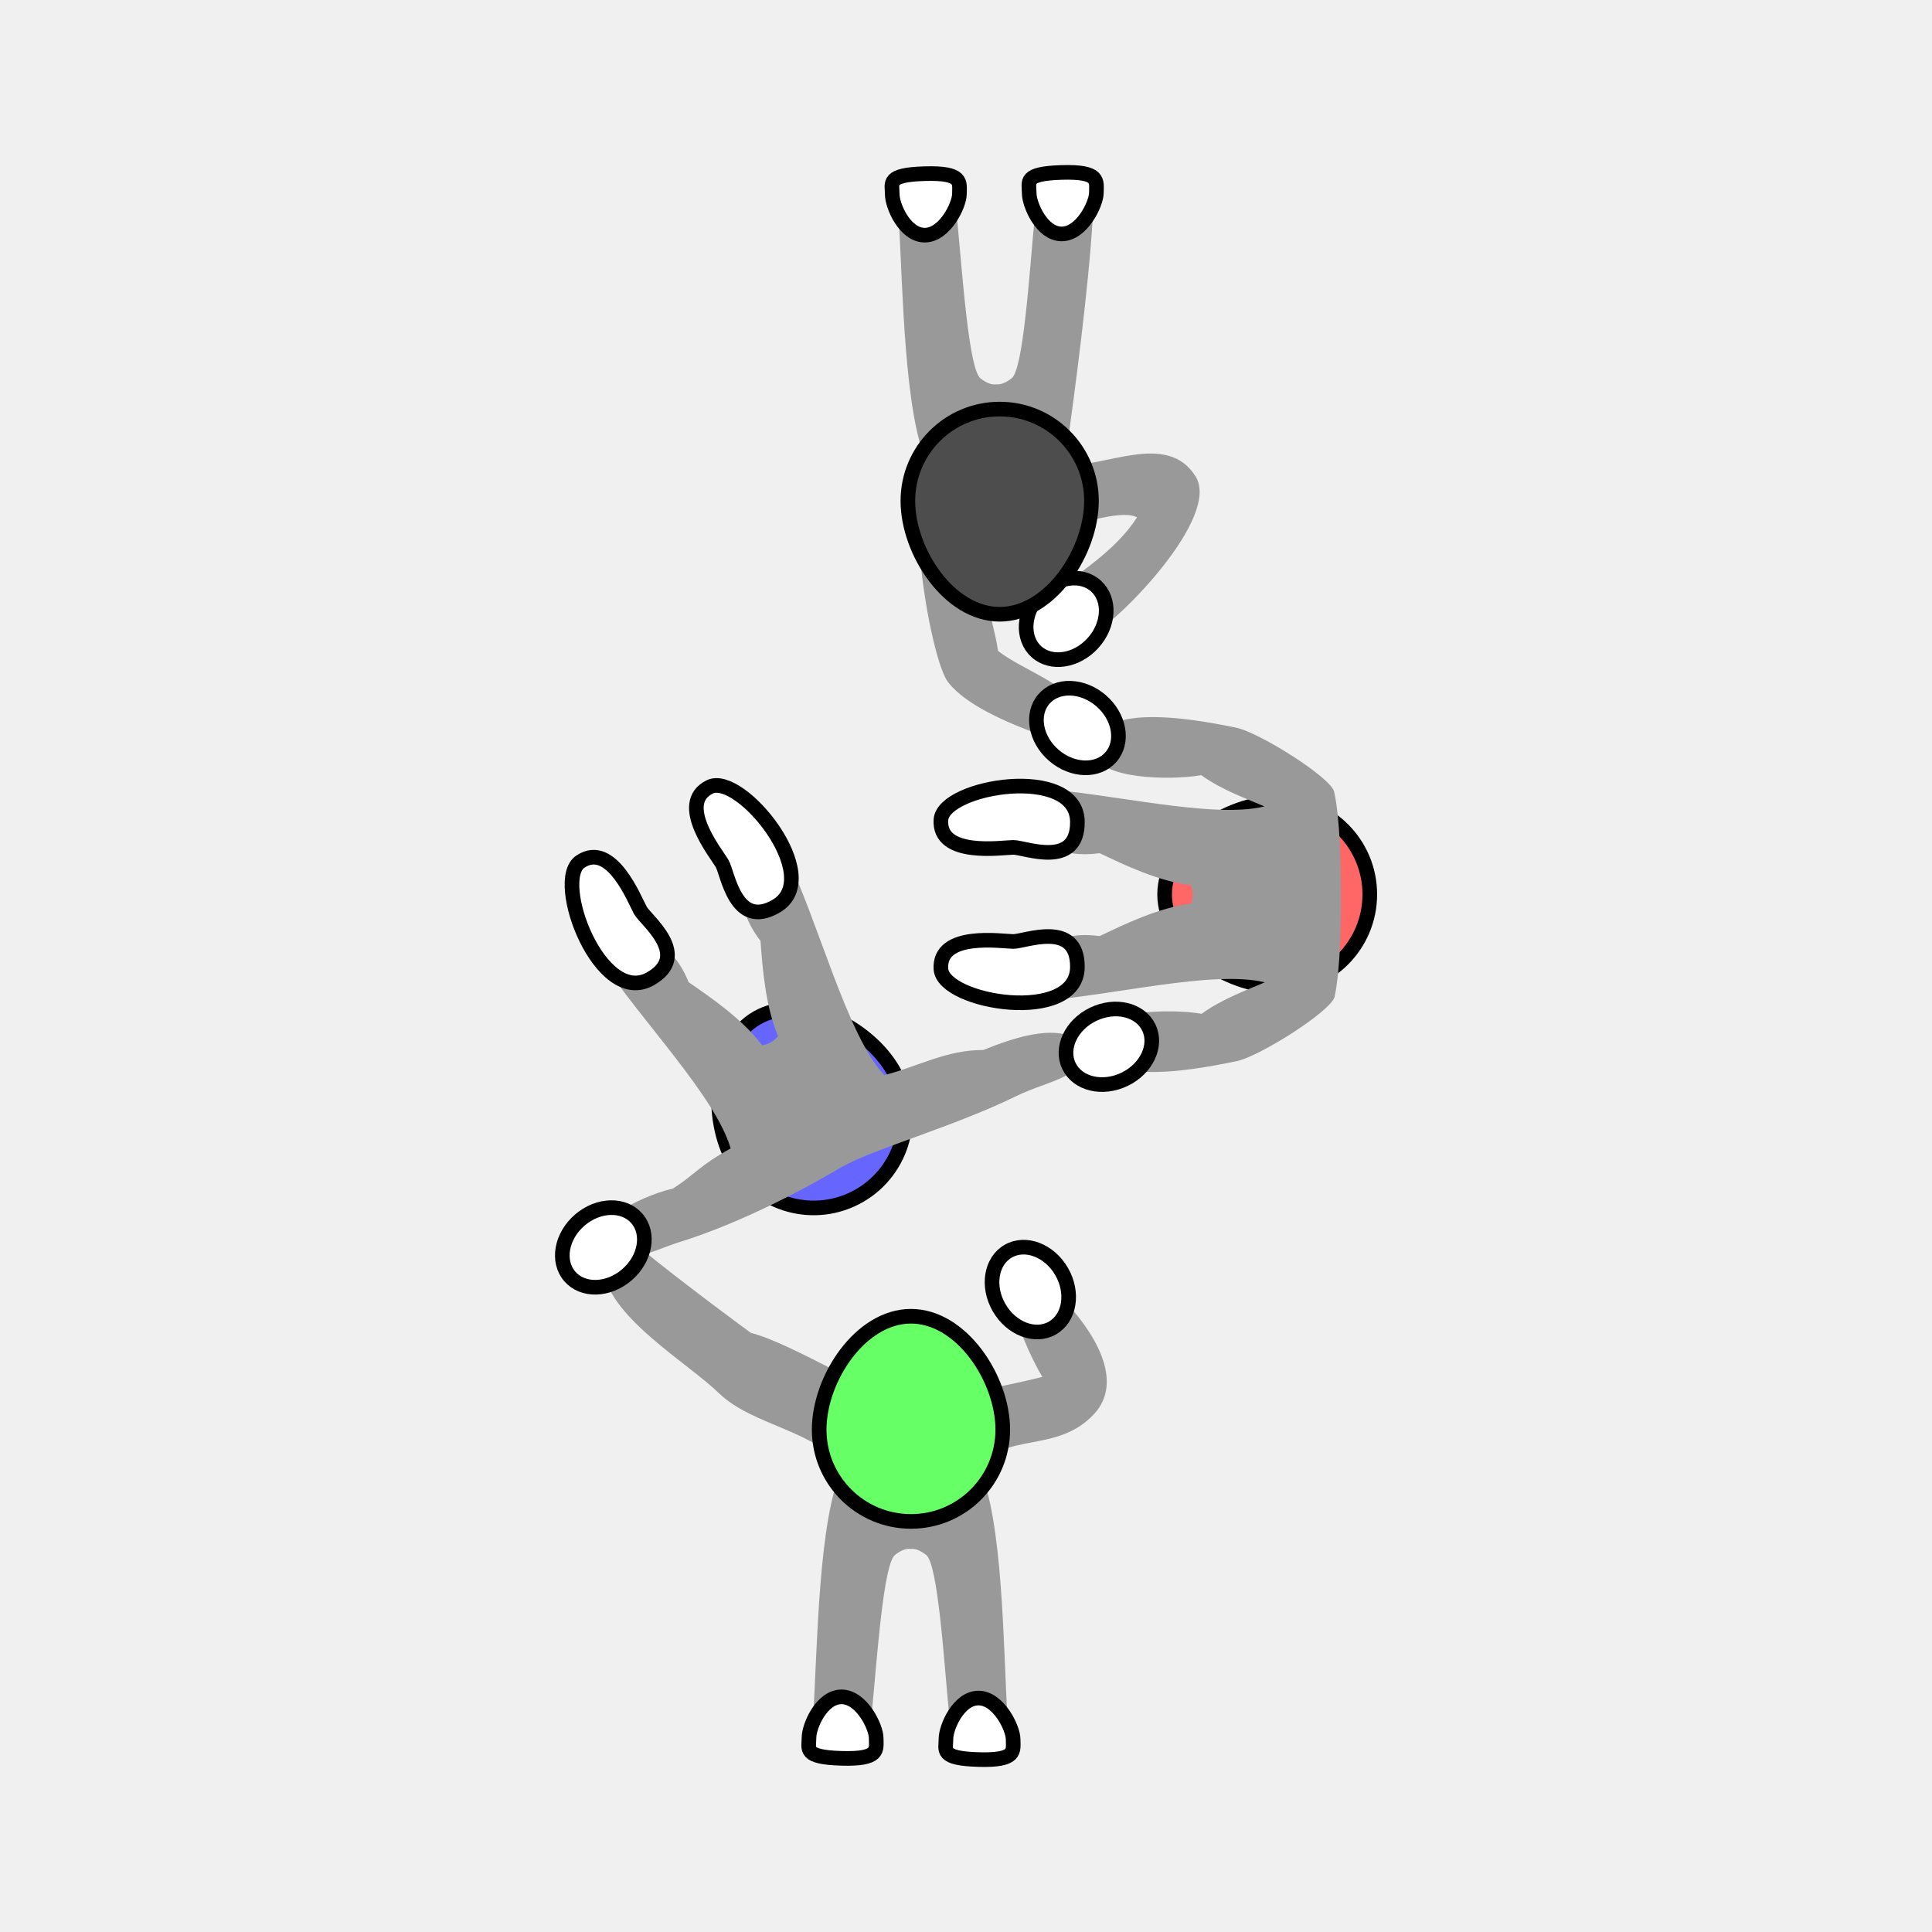
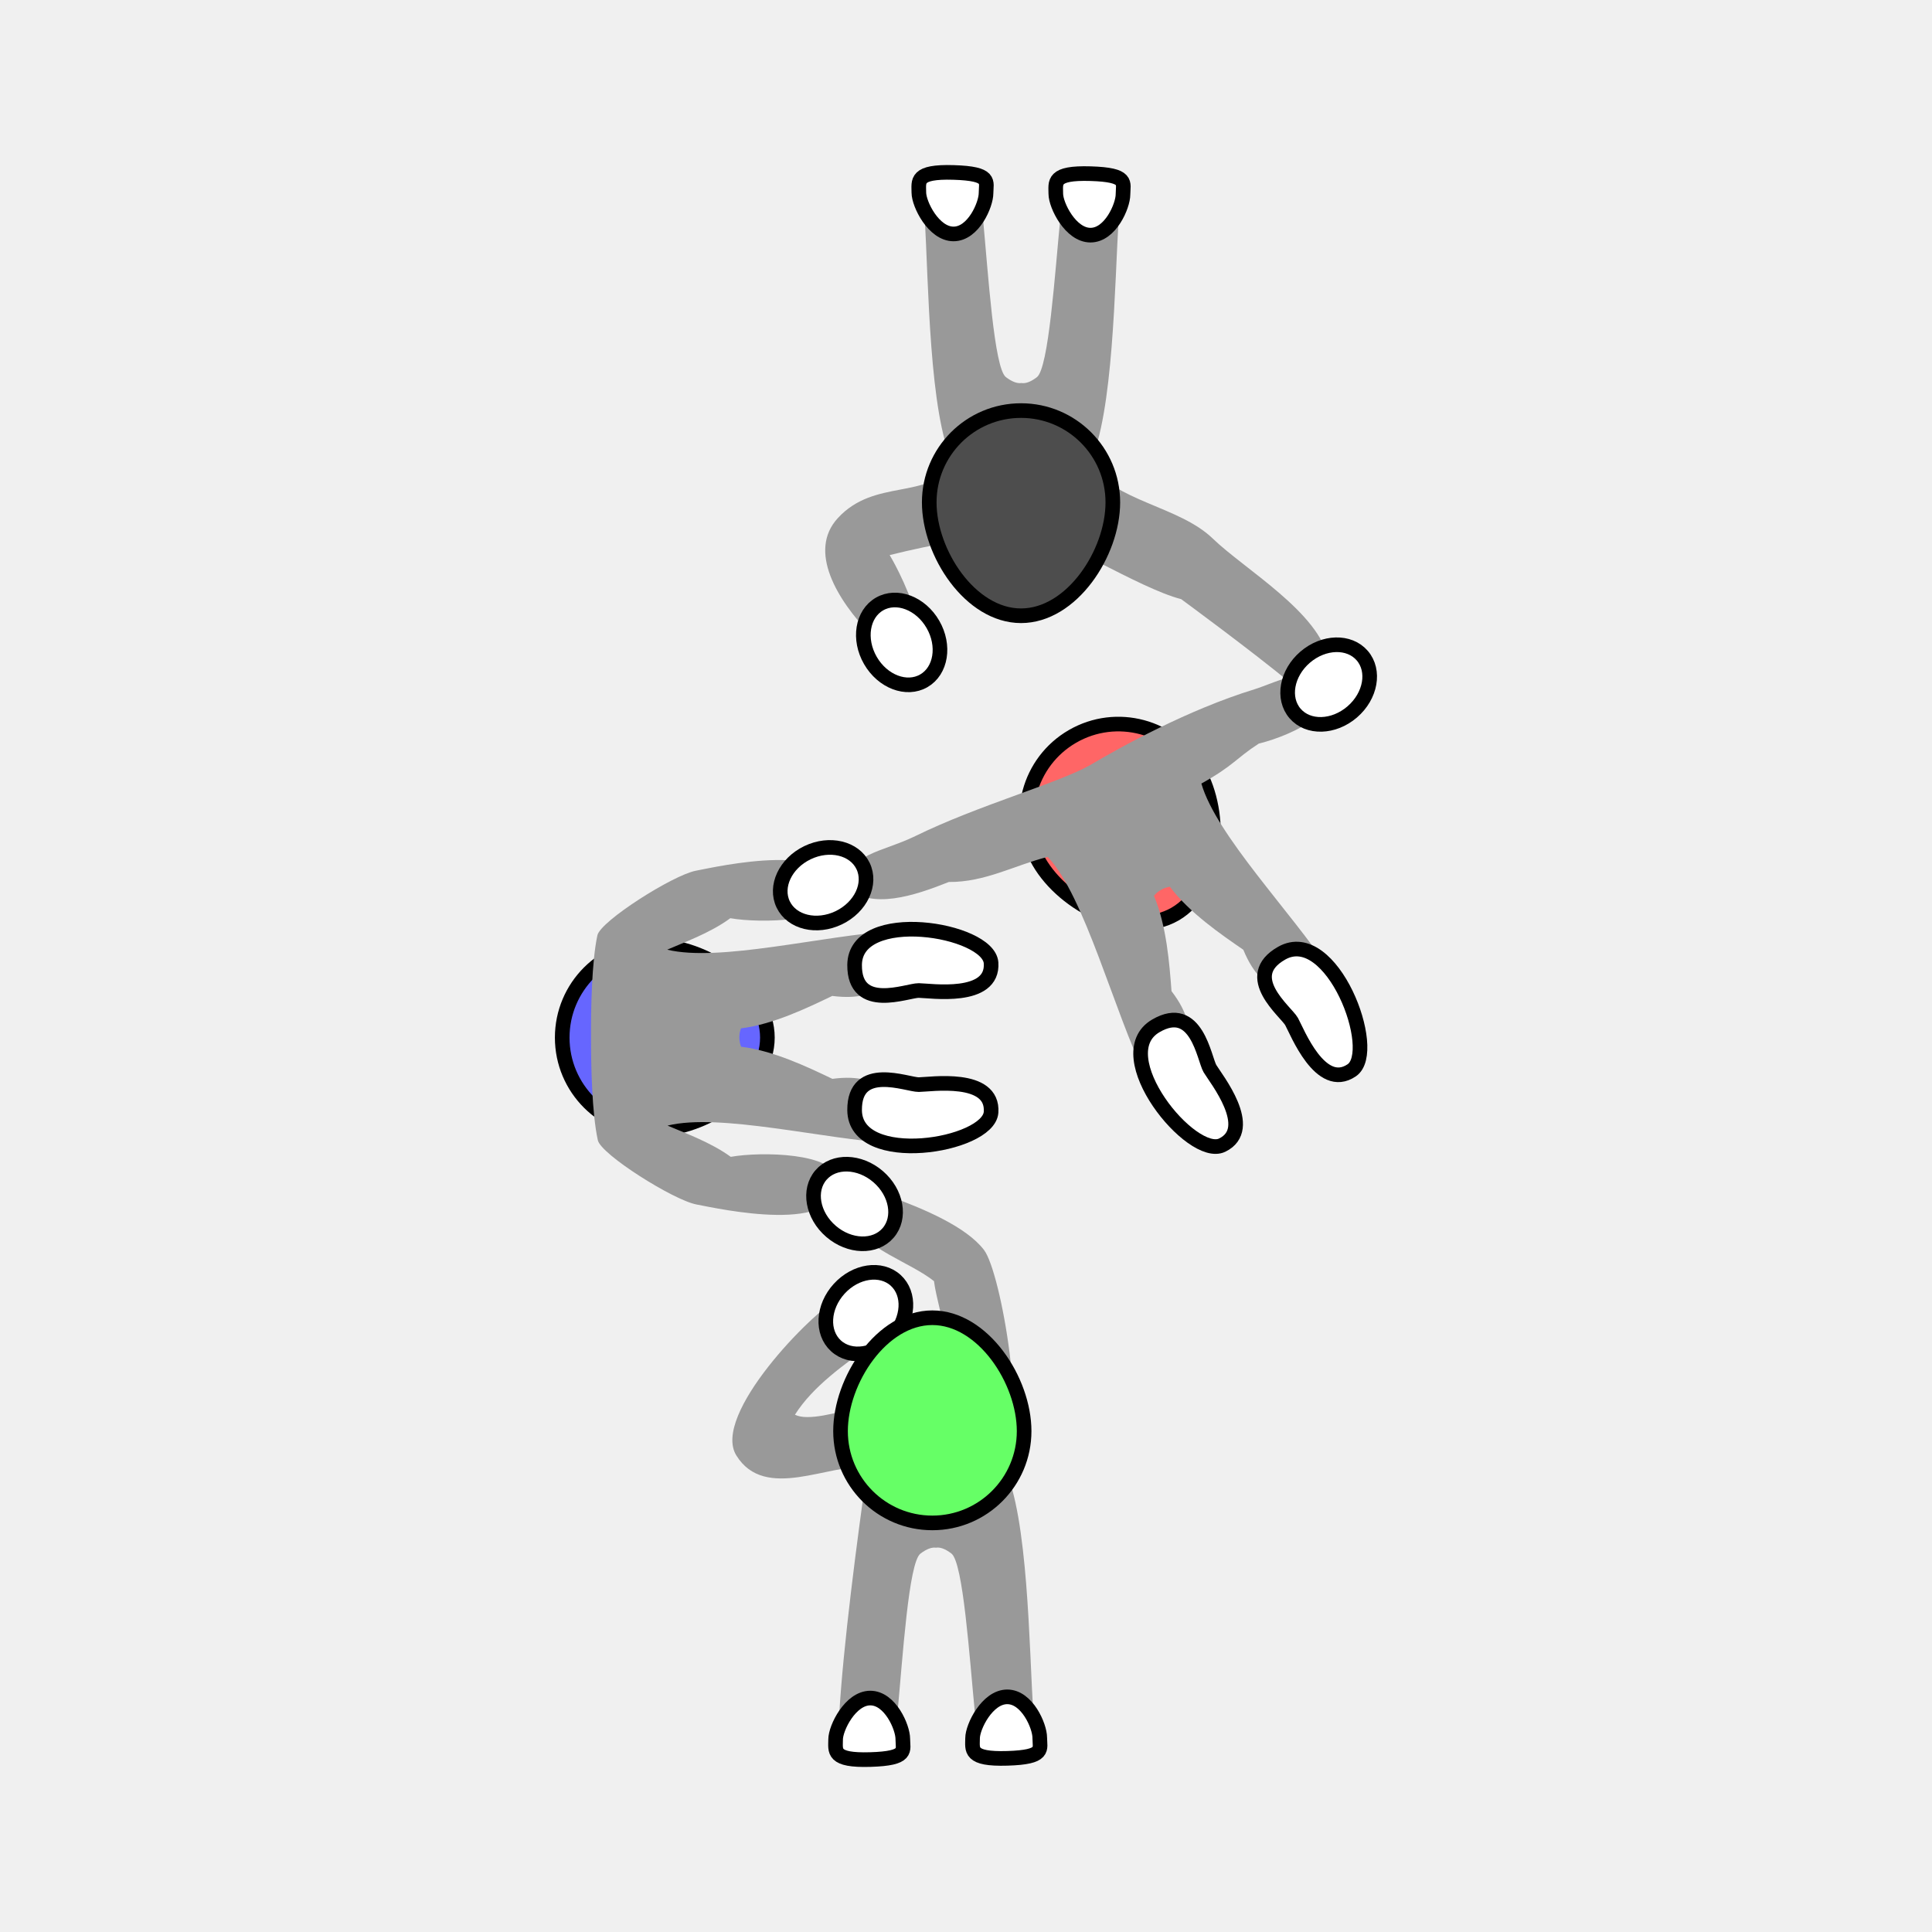
<svg xmlns="http://www.w3.org/2000/svg" width="35mm" height="35mm" viewBox="0 0 35 35" version="1.1" id="svg1" xml:space="preserve">
  <defs id="defs1" />
  <g id="layer1">
-     <path id="path1-3-0" style="fill:#ff6666;fill-opacity:1;stroke:#000000;stroke-width:0.265" d="m 23.152,17.866 c -0.918,1e-6 -2.054,-0.744 -2.054,-1.663 0,-0.918 1.136,-1.663 2.054,-1.663 0.918,0 1.663,0.744 1.663,1.663 -10e-7,0.918 -0.744,1.663 -1.663,1.663 z" />
-     <path style="fill:#999999;fill-opacity:1;stroke:none;stroke-width:0.265;stroke-dasharray:none;stroke-opacity:1" d="m 16.191,8.904 c -0.292,-0.008 -0.617,0.099 -0.605,0.301 0.072,1.252 0.553,3.138 0.32,4.082 -0.12,-0.274 -0.295,-0.773 -0.566,-1.145 0.098,-0.545 0.076,-1.899 -0.416,-1.934 -1.027,-0.073 -0.519,2.17 -0.447,2.555 0.078,0.415 0.906,1.731 1.164,1.787 0.485,0.106 1.335,0.124 1.855,0.123 0.52,0.003 1.372,-0.011 1.857,-0.115 0.258,-0.056 1.091,-1.369 1.17,-1.783 0.073,-0.384 0.59,-2.626 -0.438,-2.557 -0.492,0.033 -0.518,1.387 -0.422,1.932 -0.273,0.37 -0.449,0.869 -0.57,1.143 -0.23,-0.945 0.257,-2.828 0.334,-4.08 0.022,-0.359 -1.02,-0.424 -1.055,-0.066 -0.05,0.515 -0.184,0.627 -0.117,1.156 -0.217,0.453 -0.512,1.061 -0.588,1.654 -0.059,0.022 -0.115,0.03 -0.166,0.029 -0.051,9.3e-5 -0.107,-0.009 -0.166,-0.031 -0.074,-0.593 -0.366,-1.201 -0.582,-1.654 0.069,-0.529 -0.065,-0.641 -0.113,-1.156 -0.015,-0.156 -0.222,-0.234 -0.449,-0.24 z" id="path4-6-3-2" transform="matrix(0,1,1,0,9.619734,-1.297204)" />
-     <path id="path1-7-1-1-4" style="fill:#ffffff;stroke:#000000;stroke-width:0.265;stroke-dasharray:none" d="m 17.046,14.849 c -0.048,0.683 1.103,0.504 1.31,0.502 0.207,-0.002 1.168,0.396 1.162,-0.463 -0.007,-1.043 -2.428,-0.653 -2.472,-0.038 z" />
-     <path id="path1-7-1-1-4-5" style="fill:#ffffff;stroke:#000000;stroke-width:0.265;stroke-dasharray:none" d="m 17.046,17.558 c -0.048,-0.683 1.103,-0.504 1.31,-0.502 0.207,0.002 1.168,-0.396 1.162,0.463 -0.007,1.043 -2.428,0.653 -2.472,0.038 z" />
-     <path id="path1-3-0-2" style="fill:#6666ff;fill-opacity:1;stroke:#000000;stroke-width:0.265" d="m 16.179,19.389 c -0.459,-0.795 -1.672,-1.407 -2.467,-0.948 -0.795,0.459 -0.872,1.815 -0.413,2.61 0.459,0.795 1.476,1.068 2.271,0.609 0.795,-0.459 1.068,-1.476 0.609,-2.271 z" />
-     <path style="fill:#999999;fill-opacity:1;stroke:none;stroke-width:0.265;stroke-dasharray:none;stroke-opacity:1" d="m 11.292,16.867 c -0.257,0.139 -0.485,0.394 -0.374,0.563 0.689,1.048 2.048,2.441 2.318,3.375 -0.59,0.329 -0.62,0.452 -1.04,0.724 -0.699,0.173 -1.483,0.635 -1.354,1.031 0.261,0.495 1.061,0.067 1.435,-0.048 1.199,-0.368 2.408,-1.037 2.984,-1.378 0.585,-0.327 2.024,-0.725 3.15,-1.277 0.618,-0.303 1.255,-0.32 1.241,-0.925 -0.427,-0.421 -1.218,-0.159 -1.841,0.09 -0.655,-0.006 -1.191,0.303 -1.791,0.455 -0.671,-0.703 -1.213,-2.839 -1.773,-3.962 -0.16,-0.322 -1.095,0.143 -0.947,0.47 0.214,0.471 0.154,0.635 0.477,1.06 0.038,0.501 0.088,1.175 0.318,1.727 -0.04,0.049 -0.084,0.083 -0.129,0.108 -0.044,0.026 -0.097,0.046 -0.159,0.056 -0.361,-0.477 -0.918,-0.857 -1.331,-1.142 -0.204,-0.492 -0.377,-0.523 -0.676,-0.945 -0.091,-0.128 -0.309,-0.092 -0.509,0.017 z" id="path4-6-3-2-6" />
-     <path id="path1-7-1-1-4-4" style="fill:#ffffff;stroke:#000000;stroke-width:0.265;stroke-dasharray:none" d="m 10.513,15.61 c 0.567,-0.383 0.988,0.703 1.089,0.884 0.102,0.181 0.927,0.813 0.18,1.238 -0.906,0.515 -1.78,-1.777 -1.269,-2.122 z" />
-     <path id="path1-7-1-1-4-5-1" style="fill:#ffffff;stroke:#000000;stroke-width:0.265;stroke-dasharray:none" d="m 12.859,14.255 c -0.615,0.299 0.115,1.207 0.221,1.385 0.106,0.178 0.241,1.209 0.982,0.775 0.899,-0.527 -0.649,-2.43 -1.203,-2.16 z" />
-     <path style="fill:#999999;fill-opacity:1;stroke:none;stroke-width:0.265;stroke-dasharray:none;stroke-opacity:1" d="m 17.741,31.352 c 0.262,0.004 0.518,-0.082 0.508,-0.262 -0.072,-1.252 -0.081,-3.577 -0.51,-4.482 0.438,-0.679 1.414,-0.264 2.084,-0.995 0.545,-0.594 0.016,-1.476 -0.597,-2.11 -0.262,-0.271 -0.978,-0.143 -0.845,0.29 0.204,0.667 0.502,1.151 0.502,1.151 -0.768,0.194 -1.719,0.351 -2.382,0.474 -0.662,-0.125 -2.132,-1.075 -2.899,-1.272 0,0 -1.257,-0.921 -2.001,-1.535 -0.446,-0.081 -0.683,0.096 -0.667,0.438 0.159,0.853 1.523,1.64 2.095,2.194 0.609,0.59 1.795,0.678 2.23,1.359 -0.432,0.904 -0.45,3.23 -0.527,4.482 -0.022,0.359 1.022,0.346 1.057,-0.012 0.101,-1.03 0.213,-2.744 0.428,-2.906 0.121,-0.092 0.211,-0.116 0.279,-0.105 0.068,-0.01 0.16,0.015 0.281,0.107 0.214,0.163 0.321,1.876 0.418,2.906 0.017,0.179 0.285,0.273 0.547,0.277 z" id="path4-6-1-8" />
-     <path id="path1-3-1-8" style="fill:#66ff66;fill-opacity:1;stroke:#000000;stroke-width:0.265" d="m 14.84,25.899 c 0,-0.918 0.744,-2.054 1.663,-2.054 0.918,0 1.663,1.136 1.663,2.054 0,0.918 -0.744,1.663 -1.663,1.663 -0.918,0 -1.663,-0.744 -1.663,-1.663 z" />
-     <path id="path1-7-1-1-0-9" style="fill:#ffffff;stroke:#000000;stroke-width:0.265;stroke-dasharray:none" d="m 17.137,31.5 c 0,-0.207 0.228,-0.738 0.589,-0.738 0.361,0 0.628,0.542 0.628,0.749 0,0.207 0.07,0.386 -0.628,0.365 -0.698,-0.021 -0.589,-0.168 -0.589,-0.375 z" />
-     <path id="path1-7-1-9-7-3-2" style="fill:#ffffff;stroke:#000000;stroke-width:0.265;stroke-dasharray:none" d="m 14.656,31.478 c 0,-0.207 0.228,-0.738 0.589,-0.738 0.361,0 0.628,0.542 0.628,0.749 0,0.207 0.07,0.386 -0.628,0.365 -0.698,-0.021 -0.589,-0.168 -0.589,-0.375 z" />
-     <ellipse style="fill:#ffffff;fill-opacity:1;stroke:#000000;stroke-width:0.265;stroke-dasharray:none;stroke-opacity:1" id="path1-7-2-9-9-1-3-1-8" cx="4.484" cy="29.565" rx="0.654" ry="0.803" transform="rotate(-30)" />
-     <ellipse style="fill:#ffffff;fill-opacity:1;stroke:#000000;stroke-width:0.265;stroke-dasharray:none;stroke-opacity:1" id="path1-7-2-9-9-1-3-9-8" cx="24.257" cy="-6.462" rx="0.654" ry="0.803" transform="matrix(0.6524699,0.7578147,0.7578147,-0.6524699,0,0)" />
-     <path style="fill:#999999;fill-opacity:1;stroke:none;stroke-width:0.265;stroke-dasharray:none;stroke-opacity:1" d="m 19.289,3.67 c 0.262,-0.004 0.518,0.082 0.508,0.262 -0.072,1.252 -0.323,3.161 -0.51,4.482 0.676,0.089 1.853,-0.625 2.374,0.22 0.452,0.732 -1.364,2.589 -1.863,2.851 -0.249,0.131 -0.807,-0.679 -0.566,-0.858 0.459,-0.34 1.034,-0.73 1.367,-1.256 -0.459,-0.231 -2.023,0.561 -2.55,0.343 -0.588,0.005 -0.039,1.515 0.031,2.077 0.428,0.341 1.22,0.568 1.56,1.115 -0.147,0.315 -0.484,0.521 -0.788,0.409 -0.593,-0.218 -1.357,-0.539 -1.678,-0.959 -0.31,-0.406 -0.803,-3.254 -0.367,-3.935 -0.432,-0.904 -0.45,-3.23 -0.527,-4.482 -0.022,-0.359 1.022,-0.346 1.057,0.012 0.101,1.03 0.213,2.744 0.428,2.906 0.121,0.092 0.211,0.116 0.279,0.105 0.068,0.01 0.16,-0.015 0.281,-0.107 0.214,-0.163 0.321,-1.876 0.418,-2.906 0.017,-0.179 0.285,-0.273 0.547,-0.277 z" id="path4-4-5-5-1-3" />
-     <ellipse style="fill:#ffffff;fill-opacity:1;stroke:#000000;stroke-width:0.265;stroke-dasharray:none;stroke-opacity:1" id="path1-7-2-9-9-1-6-1-2-3-6" cx="21.824" cy="-4.74" rx="0.654" ry="0.803" transform="rotate(42.38697)" />
-     <path id="path1-7-1-2-6-5-0-1" style="fill:#ffffff;stroke:#000000;stroke-width:0.265;stroke-dasharray:none" d="m 18.645,3.5 c 0,0.207 0.228,0.738 0.589,0.738 0.361,1e-6 0.628,-0.542 0.628,-0.749 1e-6,-0.207 0.07,-0.386 -0.628,-0.365 -0.698,0.021 -0.589,0.168 -0.589,0.375 z" />
-     <path id="path1-7-1-9-0-2-6-6-8" style="fill:#ffffff;stroke:#000000;stroke-width:0.265;stroke-dasharray:none" d="m 16.164,3.522 c 0,0.207 0.228,0.738 0.589,0.738 0.361,1e-6 0.628,-0.542 0.628,-0.749 1e-6,-0.207 0.07,-0.386 -0.628,-0.365 -0.698,0.021 -0.589,0.168 -0.589,0.375 z" />
-     <path id="path1-9-9-6" style="fill:#4d4d4d;fill-opacity:1;stroke:#000000;stroke-width:0.265" d="m 19.773,9.074 c -1e-6,0.918 -0.744,2.054 -1.663,2.054 -0.918,0 -1.663,-1.136 -1.663,-2.054 1e-6,-0.918 0.744,-1.663 1.663,-1.663 0.918,0 1.663,0.744 1.663,1.663 z" />
-     <ellipse style="fill:#ffffff;fill-opacity:1;stroke:#000000;stroke-width:0.265;stroke-dasharray:none;stroke-opacity:1" id="path1-7-2-9-9-1-3" cx="-2.741" cy="-23.397" rx="0.654" ry="0.803" transform="rotate(130.7281)" />
-     <ellipse style="fill:#ffffff;fill-opacity:1;stroke:#000000;stroke-width:0.265;stroke-dasharray:none;stroke-opacity:1" id="path1-7-2-9-9-1-3-9" cx="25.804" cy="9.865" rx="0.654" ry="0.803" transform="matrix(0.4341006,0.9008644,0.9008644,-0.4341006,0,0)" />
+     <path id="path1-3-0" style="fill:#6666ff;fill-opacity:1;stroke:#000000;stroke-width:0.265" d="m 11.848,17.134 c 0.918,-1e-6 2.054,0.744 2.054,1.663 0,0.918 -1.136,1.663 -2.054,1.663 -0.918,0 -1.663,-0.744 -1.663,-1.663 1e-6,-0.918 0.744,-1.663 1.663,-1.663 z" />
+     <path style="fill:#999999;fill-opacity:1;stroke:none;stroke-width:0.265;stroke-dasharray:none;stroke-opacity:1" d="m 16.191,8.904 c -0.292,-0.008 -0.617,0.099 -0.605,0.301 0.072,1.252 0.553,3.138 0.32,4.082 -0.12,-0.274 -0.295,-0.773 -0.566,-1.145 0.098,-0.545 0.076,-1.899 -0.416,-1.934 -1.027,-0.073 -0.519,2.17 -0.447,2.555 0.078,0.415 0.906,1.731 1.164,1.787 0.485,0.106 1.335,0.124 1.855,0.123 0.52,0.003 1.372,-0.011 1.857,-0.115 0.258,-0.056 1.091,-1.369 1.17,-1.783 0.073,-0.384 0.59,-2.626 -0.438,-2.557 -0.492,0.033 -0.518,1.387 -0.422,1.932 -0.273,0.37 -0.449,0.869 -0.57,1.143 -0.23,-0.945 0.257,-2.828 0.334,-4.08 0.022,-0.359 -1.02,-0.424 -1.055,-0.066 -0.05,0.515 -0.184,0.627 -0.117,1.156 -0.217,0.453 -0.512,1.061 -0.588,1.654 -0.059,0.022 -0.115,0.03 -0.166,0.029 -0.051,9.3e-5 -0.107,-0.009 -0.166,-0.031 -0.074,-0.593 -0.366,-1.201 -0.582,-1.654 0.069,-0.529 -0.065,-0.641 -0.113,-1.156 -0.015,-0.156 -0.222,-0.234 -0.449,-0.24 z" id="path4-6-3-2" transform="matrix(0,-1,-1,0,25.38027,36.2972)" />
+     <path id="path1-7-1-1-4" style="fill:#ffffff;stroke:#000000;stroke-width:0.265;stroke-dasharray:none" d="m 17.954,20.151 c 0.048,-0.683 -1.103,-0.504 -1.31,-0.502 -0.207,0.002 -1.168,-0.396 -1.162,0.463 0.007,1.043 2.428,0.653 2.472,0.038 z" />
+     <path id="path1-7-1-1-4-5" style="fill:#ffffff;stroke:#000000;stroke-width:0.265;stroke-dasharray:none" d="m 17.954,17.442 c 0.048,0.683 -1.103,0.504 -1.31,0.502 -0.207,-0.002 -1.168,0.396 -1.162,-0.463 0.007,-1.043 2.428,-0.653 2.472,-0.038 z" />
+     <path id="path1-3-0-2" style="fill:#ff6666;fill-opacity:1;stroke:#000000;stroke-width:0.265" d="m 18.821,15.611 c 0.459,0.795 1.672,1.407 2.467,0.948 0.795,-0.459 0.872,-1.815 0.413,-2.61 -0.459,-0.795 -1.476,-1.068 -2.271,-0.609 -0.795,0.459 -1.068,1.476 -0.609,2.271 z" />
+     <path style="fill:#999999;fill-opacity:1;stroke:none;stroke-width:0.265;stroke-dasharray:none;stroke-opacity:1" d="m 23.708,18.133 c 0.257,-0.139 0.485,-0.394 0.374,-0.563 -0.689,-1.048 -2.048,-2.441 -2.318,-3.375 0.59,-0.329 0.62,-0.452 1.04,-0.724 0.699,-0.173 1.483,-0.635 1.354,-1.031 -0.261,-0.495 -1.061,-0.067 -1.435,0.048 -1.199,0.368 -2.408,1.037 -2.984,1.378 -0.585,0.327 -2.024,0.725 -3.15,1.277 -0.618,0.303 -1.255,0.32 -1.241,0.925 0.427,0.421 1.218,0.159 1.841,-0.09 0.655,0.006 1.191,-0.303 1.791,-0.455 0.671,0.703 1.213,2.839 1.773,3.962 0.16,0.322 1.095,-0.143 0.947,-0.47 -0.214,-0.471 -0.154,-0.635 -0.477,-1.06 -0.038,-0.501 -0.088,-1.175 -0.318,-1.727 0.04,-0.049 0.084,-0.083 0.129,-0.108 0.044,-0.026 0.097,-0.046 0.159,-0.056 0.361,0.477 0.918,0.857 1.331,1.142 0.204,0.492 0.377,0.523 0.676,0.945 0.091,0.128 0.309,0.092 0.509,-0.017 z" id="path4-6-3-2-6" />
+     <path id="path1-7-1-1-4-4" style="fill:#ffffff;stroke:#000000;stroke-width:0.265;stroke-dasharray:none" d="m 24.487,19.39 c -0.567,0.383 -0.988,-0.703 -1.089,-0.884 -0.102,-0.181 -0.927,-0.813 -0.18,-1.238 0.906,-0.515 1.78,1.777 1.269,2.122 z" />
+     <path id="path1-7-1-1-4-5-1" style="fill:#ffffff;stroke:#000000;stroke-width:0.265;stroke-dasharray:none" d="m 22.141,20.745 c 0.615,-0.299 -0.115,-1.207 -0.221,-1.385 -0.106,-0.178 -0.241,-1.209 -0.982,-0.775 -0.899,0.527 0.649,2.43 1.203,2.16 z" />
+     <path style="fill:#999999;fill-opacity:1;stroke:none;stroke-width:0.265;stroke-dasharray:none;stroke-opacity:1" d="m 17.259,3.648 c -0.262,-0.004 -0.518,0.082 -0.508,0.262 0.072,1.252 0.081,3.577 0.51,4.482 -0.438,0.679 -1.414,0.264 -2.084,0.995 -0.545,0.594 -0.016,1.476 0.597,2.11 0.262,0.271 0.978,0.143 0.845,-0.29 -0.204,-0.667 -0.502,-1.151 -0.502,-1.151 0.768,-0.194 1.719,-0.351 2.382,-0.474 0.662,0.125 2.132,1.075 2.899,1.272 0,0 1.257,0.921 2.001,1.535 0.446,0.081 0.683,-0.096 0.667,-0.438 -0.159,-0.853 -1.523,-1.64 -2.095,-2.194 -0.609,-0.59 -1.795,-0.678 -2.23,-1.359 0.432,-0.904 0.45,-3.23 0.527,-4.482 0.022,-0.359 -1.022,-0.346 -1.057,0.012 -0.101,1.03 -0.213,2.744 -0.428,2.906 -0.121,0.092 -0.211,0.116 -0.279,0.105 -0.068,0.01 -0.16,-0.015 -0.281,-0.107 -0.214,-0.163 -0.321,-1.876 -0.418,-2.906 -0.017,-0.179 -0.285,-0.273 -0.547,-0.277 z" id="path4-6-1-8" />
+     <path id="path1-3-1-8" style="fill:#4d4d4d;fill-opacity:1;stroke:#000000;stroke-width:0.265" d="m 20.16,9.101 c 0,0.918 -0.744,2.054 -1.663,2.054 -0.918,0 -1.663,-1.136 -1.663,-2.054 0,-0.918 0.744,-1.663 1.663,-1.663 0.918,0 1.663,0.744 1.663,1.663 z" />
+     <path id="path1-7-1-1-0-9" style="fill:#ffffff;stroke:#000000;stroke-width:0.265;stroke-dasharray:none" d="m 17.863,3.5 c 0,0.207 -0.228,0.738 -0.589,0.738 -0.361,0 -0.628,-0.542 -0.628,-0.749 0,-0.207 -0.07,-0.386 0.628,-0.365 0.698,0.021 0.589,0.168 0.589,0.375 z" />
+     <path id="path1-7-1-9-7-3-2" style="fill:#ffffff;stroke:#000000;stroke-width:0.265;stroke-dasharray:none" d="m 20.344,3.522 c 0,0.207 -0.228,0.738 -0.589,0.738 -0.361,0 -0.628,-0.542 -0.628,-0.749 0,-0.207 -0.07,-0.386 0.628,-0.365 0.698,0.021 0.589,0.168 0.589,0.375 z" />
+     <ellipse style="fill:#ffffff;fill-opacity:1;stroke:#000000;stroke-width:0.265;stroke-dasharray:none;stroke-opacity:1" id="path1-7-2-9-9-1-3-1-8" cx="-8.327" cy="-18.246" rx="0.654" ry="0.803" transform="rotate(150)" />
+     <ellipse style="fill:#ffffff;fill-opacity:1;stroke:#000000;stroke-width:0.265;stroke-dasharray:none;stroke-opacity:1" id="path1-7-2-9-9-1-3-9-8" cx="-25.103" cy="-10.149" rx="0.654" ry="0.803" transform="matrix(-0.6524699,-0.7578147,-0.7578147,0.6524699,0,0)" />
+     <path style="fill:#999999;fill-opacity:1;stroke:none;stroke-width:0.265;stroke-dasharray:none;stroke-opacity:1" d="m 15.711,31.33 c -0.262,0.004 -0.518,-0.082 -0.508,-0.262 0.072,-1.252 0.323,-3.161 0.51,-4.482 -0.676,-0.089 -1.853,0.625 -2.374,-0.22 -0.452,-0.732 1.364,-2.589 1.863,-2.851 0.249,-0.131 0.807,0.679 0.566,0.858 -0.459,0.34 -1.034,0.73 -1.367,1.256 0.459,0.231 2.023,-0.561 2.55,-0.343 0.588,-0.005 0.039,-1.515 -0.031,-2.077 -0.428,-0.341 -1.22,-0.568 -1.56,-1.115 0.147,-0.315 0.484,-0.521 0.788,-0.409 0.593,0.218 1.357,0.539 1.678,0.959 0.31,0.406 0.803,3.254 0.367,3.935 0.432,0.904 0.45,3.23 0.527,4.482 0.022,0.359 -1.022,0.346 -1.057,-0.012 -0.101,-1.03 -0.213,-2.744 -0.428,-2.906 -0.121,-0.092 -0.211,-0.116 -0.279,-0.105 -0.068,-0.01 -0.16,0.015 -0.281,0.107 -0.214,0.163 -0.321,1.876 -0.418,2.906 -0.017,0.179 -0.285,0.273 -0.547,0.277 z" id="path4-4-5-5-1-3" />
+     <ellipse style="fill:#ffffff;fill-opacity:1;stroke:#000000;stroke-width:0.265;stroke-dasharray:none;stroke-opacity:1" id="path1-7-2-9-9-1-6-1-2-3-6" cx="-27.622" cy="-6.996" rx="0.654" ry="0.803" transform="rotate(-137.613)" />
+     <path id="path1-7-1-2-6-5-0-1" style="fill:#ffffff;stroke:#000000;stroke-width:0.265;stroke-dasharray:none" d="m 16.355,31.5 c 0,-0.207 -0.228,-0.738 -0.589,-0.738 -0.361,-10e-7 -0.628,0.542 -0.628,0.749 -1e-6,0.207 -0.07,0.386 0.628,0.365 0.698,-0.021 0.589,-0.168 0.589,-0.375 z" />
+     <path id="path1-7-1-9-0-2-6-6-8" style="fill:#ffffff;stroke:#000000;stroke-width:0.265;stroke-dasharray:none" d="m 18.836,31.478 c 0,-0.207 -0.228,-0.738 -0.589,-0.738 -0.361,-10e-7 -0.628,0.542 -0.628,0.749 -1e-6,0.207 -0.07,0.386 0.628,0.365 0.698,-0.021 0.589,-0.168 0.589,-0.375 z" />
+     <path id="path1-9-9-6" style="fill:#66ff66;fill-opacity:1;stroke:#000000;stroke-width:0.265" d="m 15.227,25.926 c 10e-7,-0.918 0.744,-2.054 1.663,-2.054 0.918,0 1.663,1.136 1.663,2.054 -1e-6,0.918 -0.744,1.663 -1.663,1.663 -0.918,0 -1.663,-0.744 -1.663,-1.663 z" />
+     <ellipse style="fill:#ffffff;fill-opacity:1;stroke:#000000;stroke-width:0.265;stroke-dasharray:none;stroke-opacity:1" id="path1-7-2-9-9-1-3" cx="-6.428" cy="25.963" rx="0.654" ry="0.803" transform="rotate(-49.27192)" />
+     <ellipse style="fill:#ffffff;fill-opacity:1;stroke:#000000;stroke-width:0.265;stroke-dasharray:none;stroke-opacity:1" id="path1-7-2-9-9-1-3-9" cx="-20.92" cy="-6.472" rx="0.654" ry="0.803" transform="matrix(-0.4341006,-0.9008644,-0.9008644,0.4341006,0,0)" />
  </g>
</svg>
